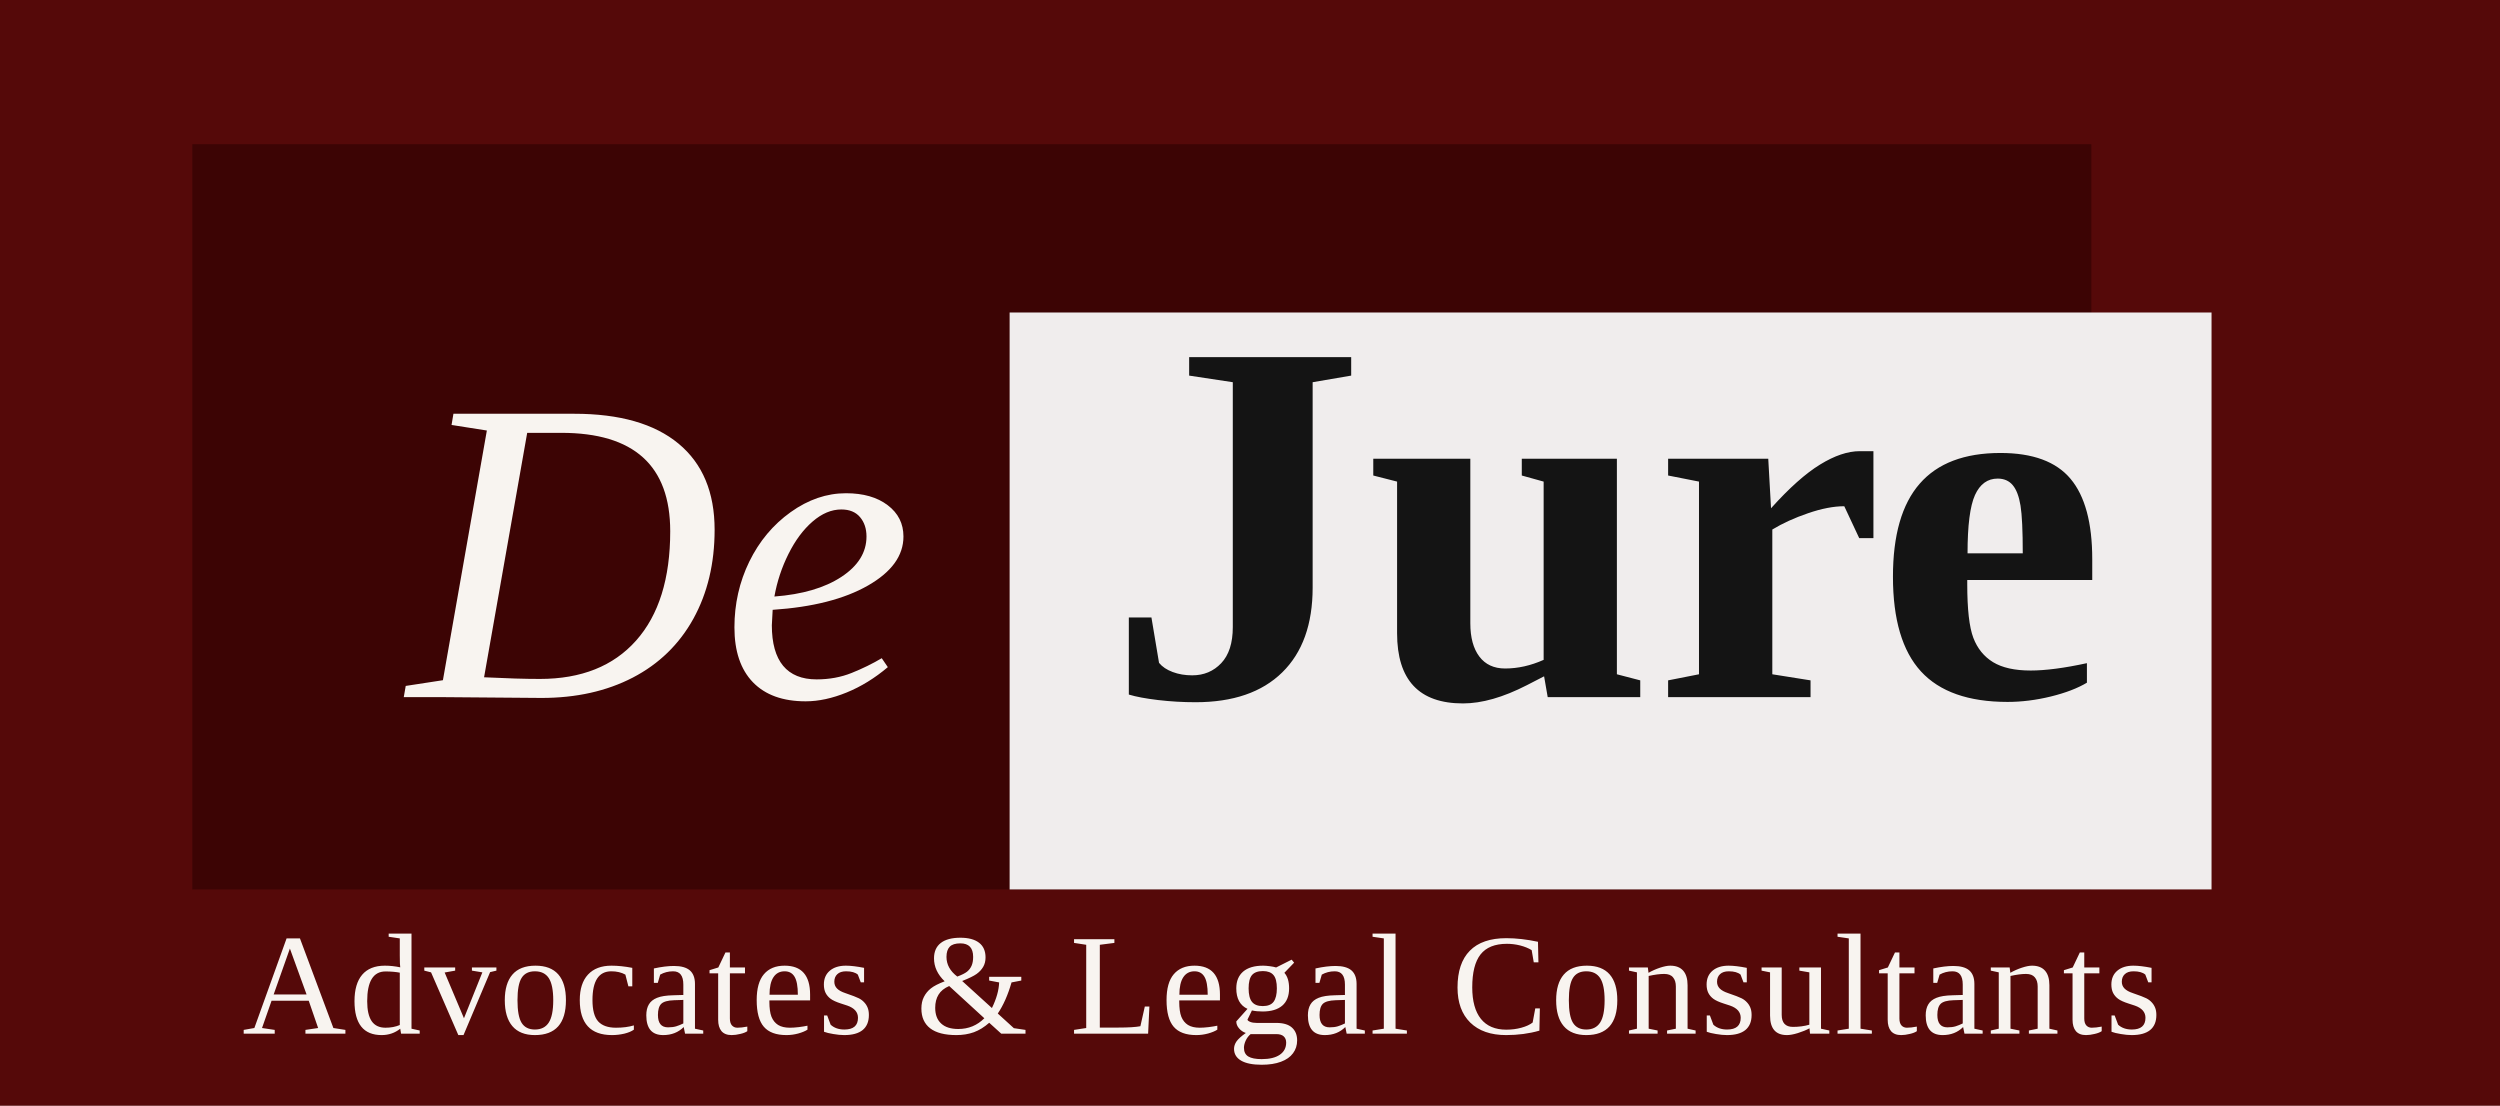
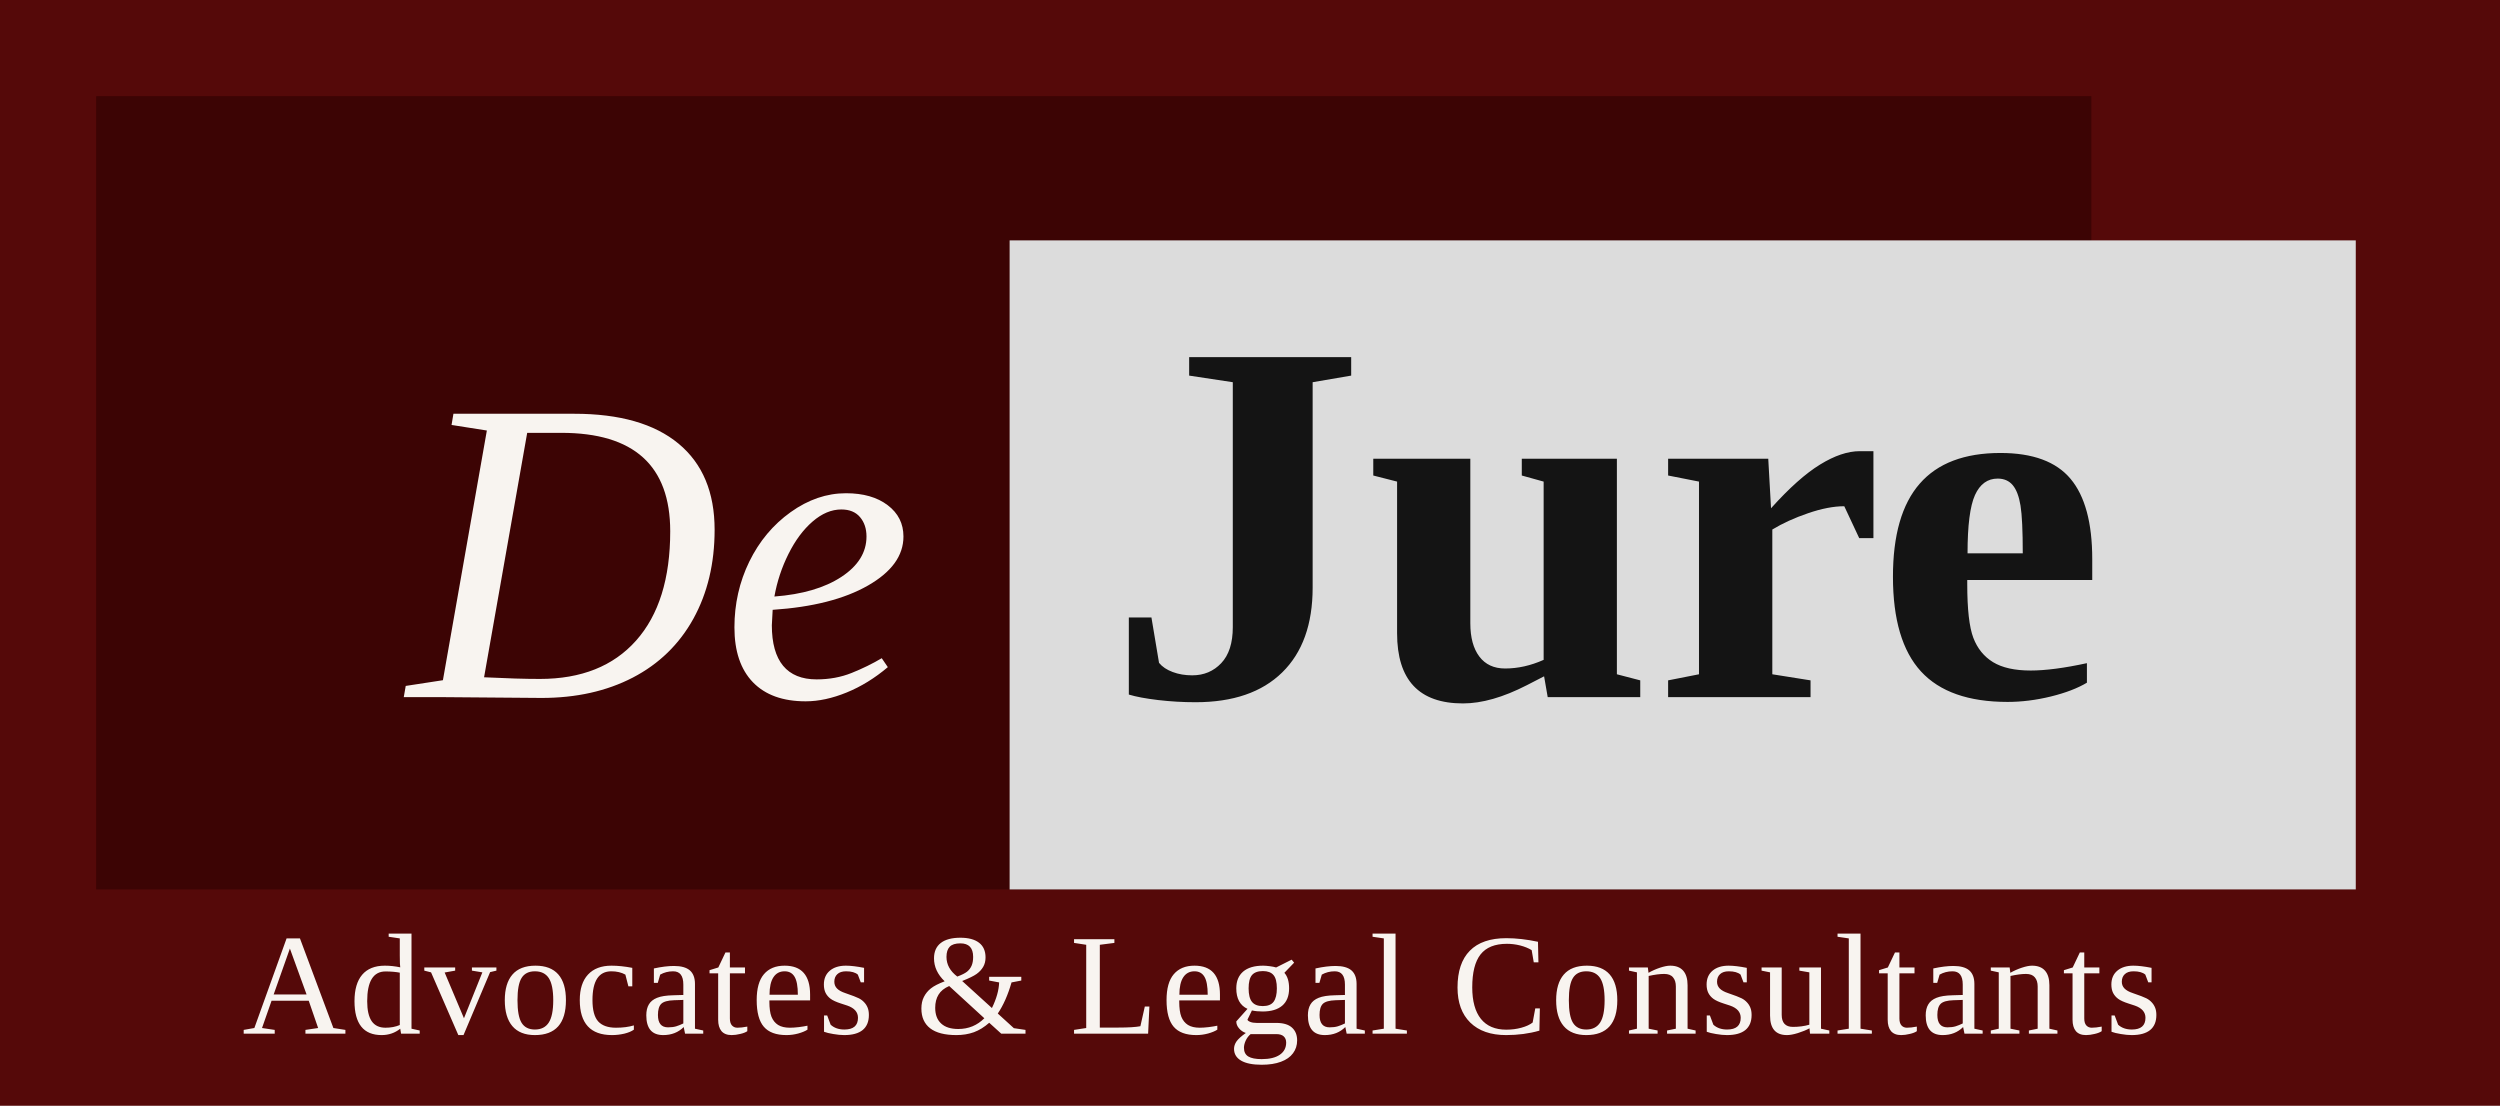
<svg xmlns="http://www.w3.org/2000/svg" width="520" height="230" viewBox="0 0 520 230" role="img" aria-labelledby="title desc">
  <rect width="520" height="230" fill="#550909" />
-   <rect x="40" y="30" width="395" height="155" fill="#3c0404" />
-   <rect x="210" y="65" width="250" height="120" fill="#f0eded" />
+   <rect x="20" y="20" width="415" height="165" fill="#3c0404" />
+   <rect x="210" y="50" width="280" height="135" fill="#dcdcdc" />
  <text x="85" y="145" font-family="'Times New Roman', 'Georgia', serif" font-size="90" font-style="italic" fill="#f8f4f0">De</text>
  <text x="230" y="145" font-family="'Times New Roman', 'Georgia', serif" font-size="108" fill="#141414" font-weight="600">Jure</text>
  <text x="250" y="215" font-family="'Georgia', 'Times New Roman', serif" font-size="30" fill="#f8f4f0" letter-spacing="0.6" text-anchor="middle">Advocates &amp; Legal Consultants</text>
</svg>
